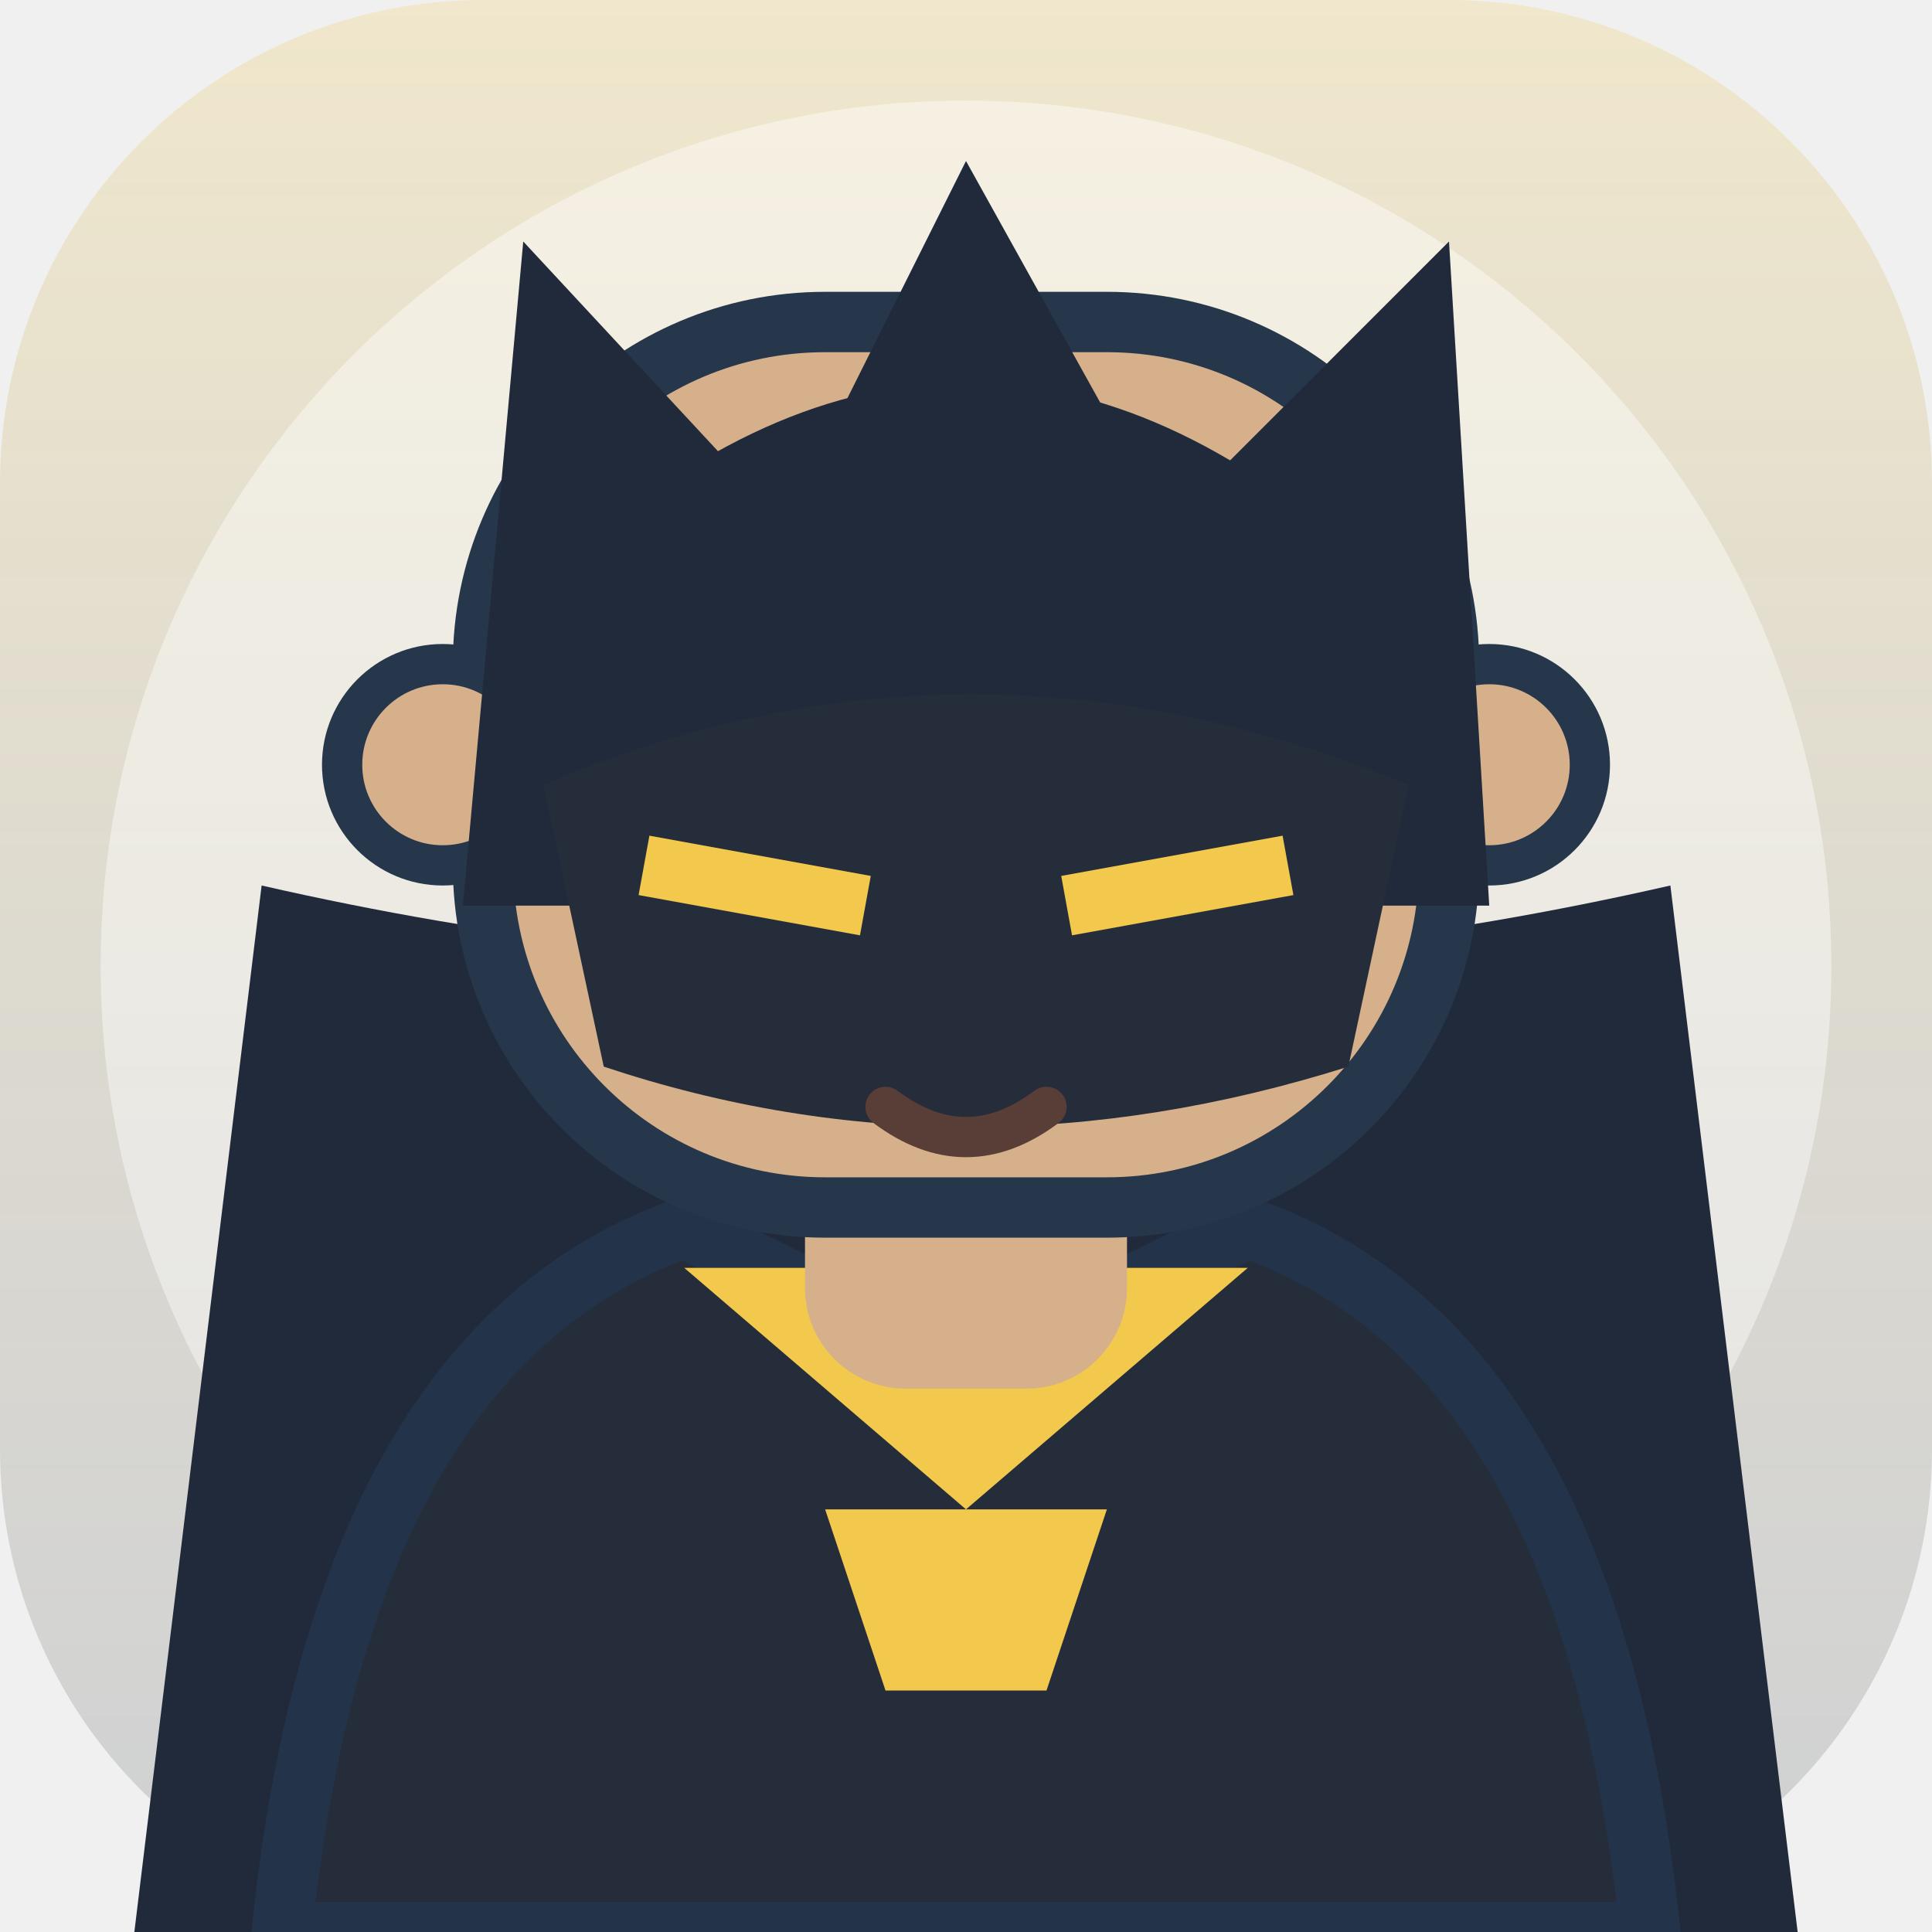
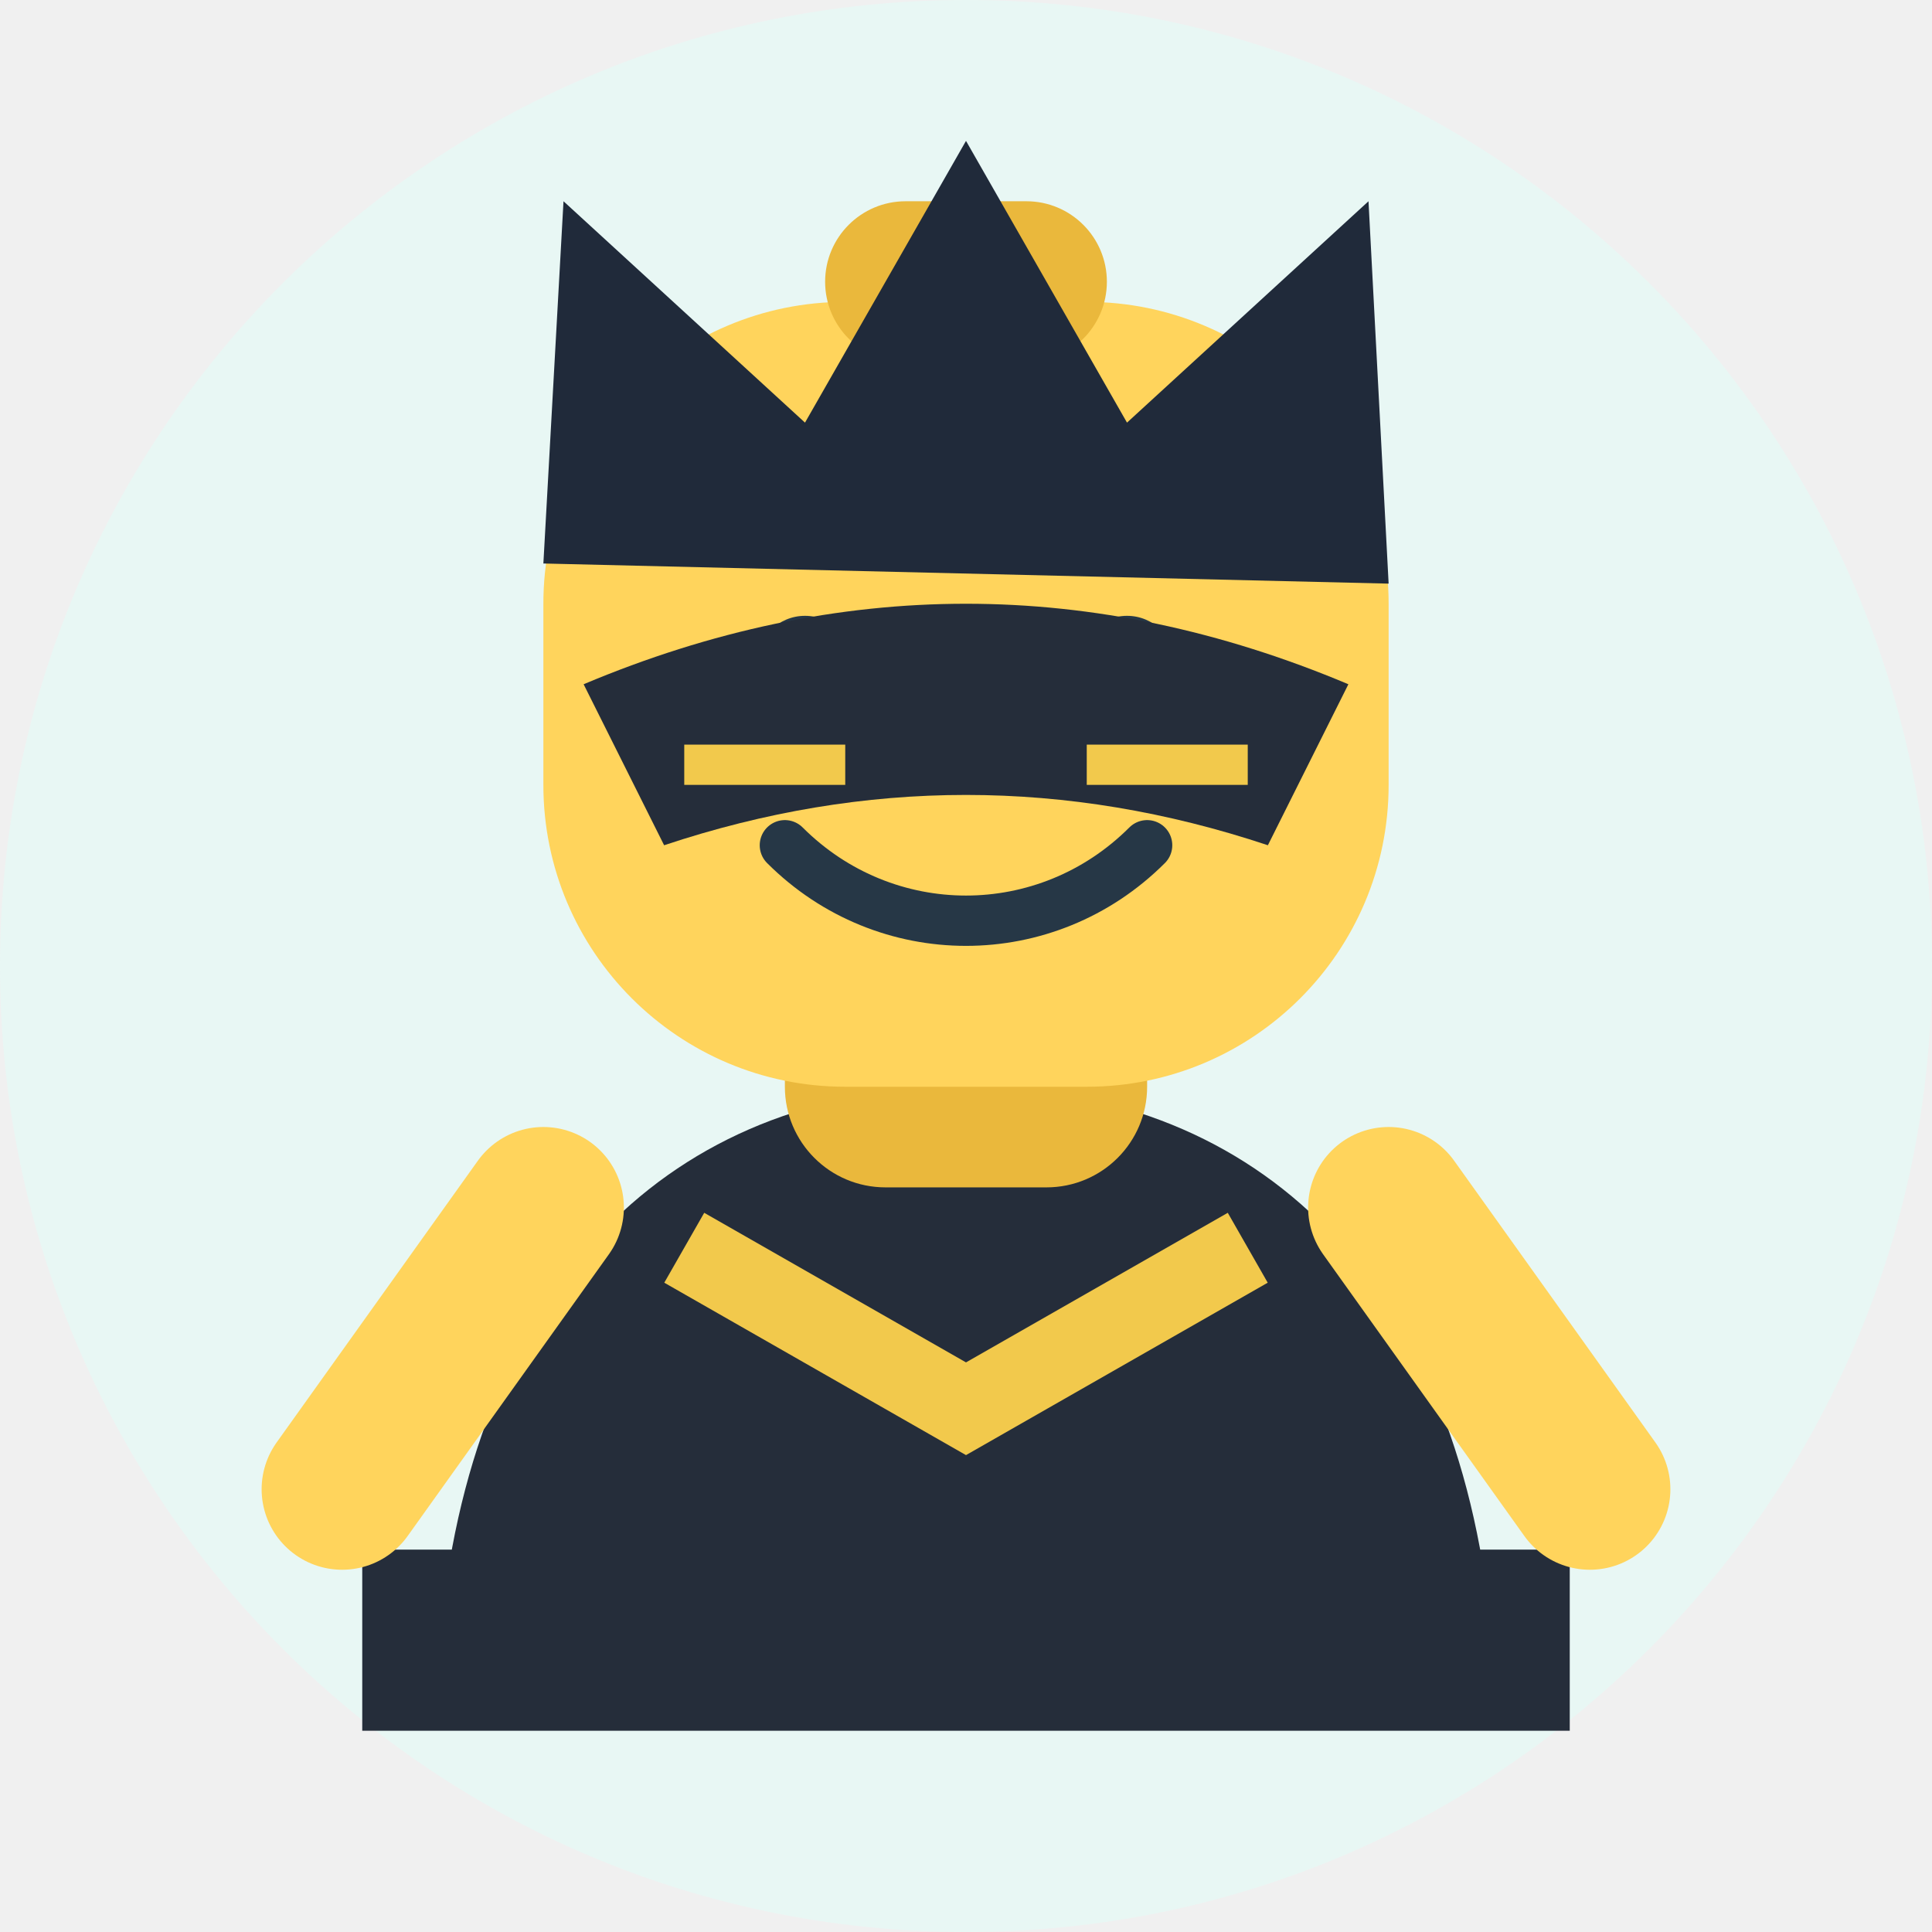
- <svg xmlns="http://www.w3.org/2000/svg" viewBox="0 0 96 96" role="img" aria-label="LEGO-style batman character portrait">
-   <defs>
-     <linearGradient id="bg" x2="0" y2="1">
-       <stop stop-color="#f2c94c" stop-opacity=".22" />
-       <stop offset="1" stop-color="#252d3a" stop-opacity=".16" />
-     </linearGradient>
-   </defs>
-   <rect width="96" height="96" rx="24" fill="url(#bg)" />
-   <circle cx="48" cy="48" r="43" fill="#fff" fill-opacity=".42" />
-   <path d="M13 44 Q48 52 83 44 L92 118 Q48 104 4 118Z" fill="#202a3a" />
-   <path d="M14 96 Q17 67 34 61 L48 68 62 61 Q79 67 82 96Z" fill="#252d3a" stroke="#23334a" stroke-width="3" />
-   <path d="M34 63l14 12 14-12" fill="#f2c94c" />
-   <path d="M41 75h14l-3 9h-8Z" fill="#f2c94c" />
-   <rect x="40" y="52" width="16" height="17" rx="5" fill="#d5b08b" />
-   <rect x="24" y="16" width="48" height="44" rx="17" fill="#d5b08b" stroke="#26364b" stroke-width="3" />
-   <path d="M28 34v-6q20-18 40 0v6" fill="#202a3a" />
-   <circle cx="22" cy="38" r="5" fill="#d5b08b" stroke="#26364b" stroke-width="2" />
-   <circle cx="74" cy="38" r="5" fill="#d5b08b" stroke="#26364b" stroke-width="2" />
-   <path d="M23 45 L26 12 L39 26 L48 8 L58 26 L72 12 L74 45Z" fill="#202a3a" />
-   <path d="M27 39 Q48 30 70 39 L67 53 Q48 59 30 53Z" fill="#252d3a" />
-   <path d="M32 43l11 2m10 0 11-2" stroke="#f2c94c" stroke-width="3" />
-   <path d="M44 55q4 3 8 0" fill="none" stroke="#583e37" stroke-width="2" stroke-linecap="round" />
+ <svg xmlns="http://www.w3.org/2000/svg" viewBox="0 0 96 96" role="img" aria-label="batman LEGO-style profile avatar">
+   <circle cx="48" cy="48" r="48" fill="#e8f7f4" />
+   <path d="M22 80c2-17 12-26 26-26s24 9 26 26" fill="#252d3a" />
+   <path d="M18 77h60v9H18Z" rx="4" fill="#252d3a" />
+   <rect x="39" y="46" width="18" height="13" rx="5" fill="#eab83c" />
+   <rect x="27" y="15" width="42" height="39" rx="15" fill="#ffd45c" />
+   <rect x="41" y="10" width="14" height="8" rx="4" fill="#eab83c" />
+   <circle cx="40" cy="33" r="2.4" fill="#263746" />
+   <circle cx="56" cy="33" r="2.4" fill="#263746" />
+   <path d="M39 42c5 5 13 5 18 0" fill="none" stroke="#263746" stroke-linecap="round" stroke-width="2.5" />
+   <path d="M27 60 17 74m52-14 10 14" fill="none" stroke="#ffd45c" stroke-linecap="round" stroke-width="8" />
+   <path d="M34 62 48 70 62 62" fill="none" stroke="#f2c94c" stroke-width="4" />
+   <path d="M27 28 28 10 40 21 48 7 56 21 68 10 69 29Z" fill="#202a3a" />
+   <path d="M29 34q19-8 38 0l-4 8q-15-5-30 0Z" fill="#252d3a" />
+   <path d="M34 38h8m12 0h8" stroke="#f2c94c" stroke-width="2" />
</svg>
